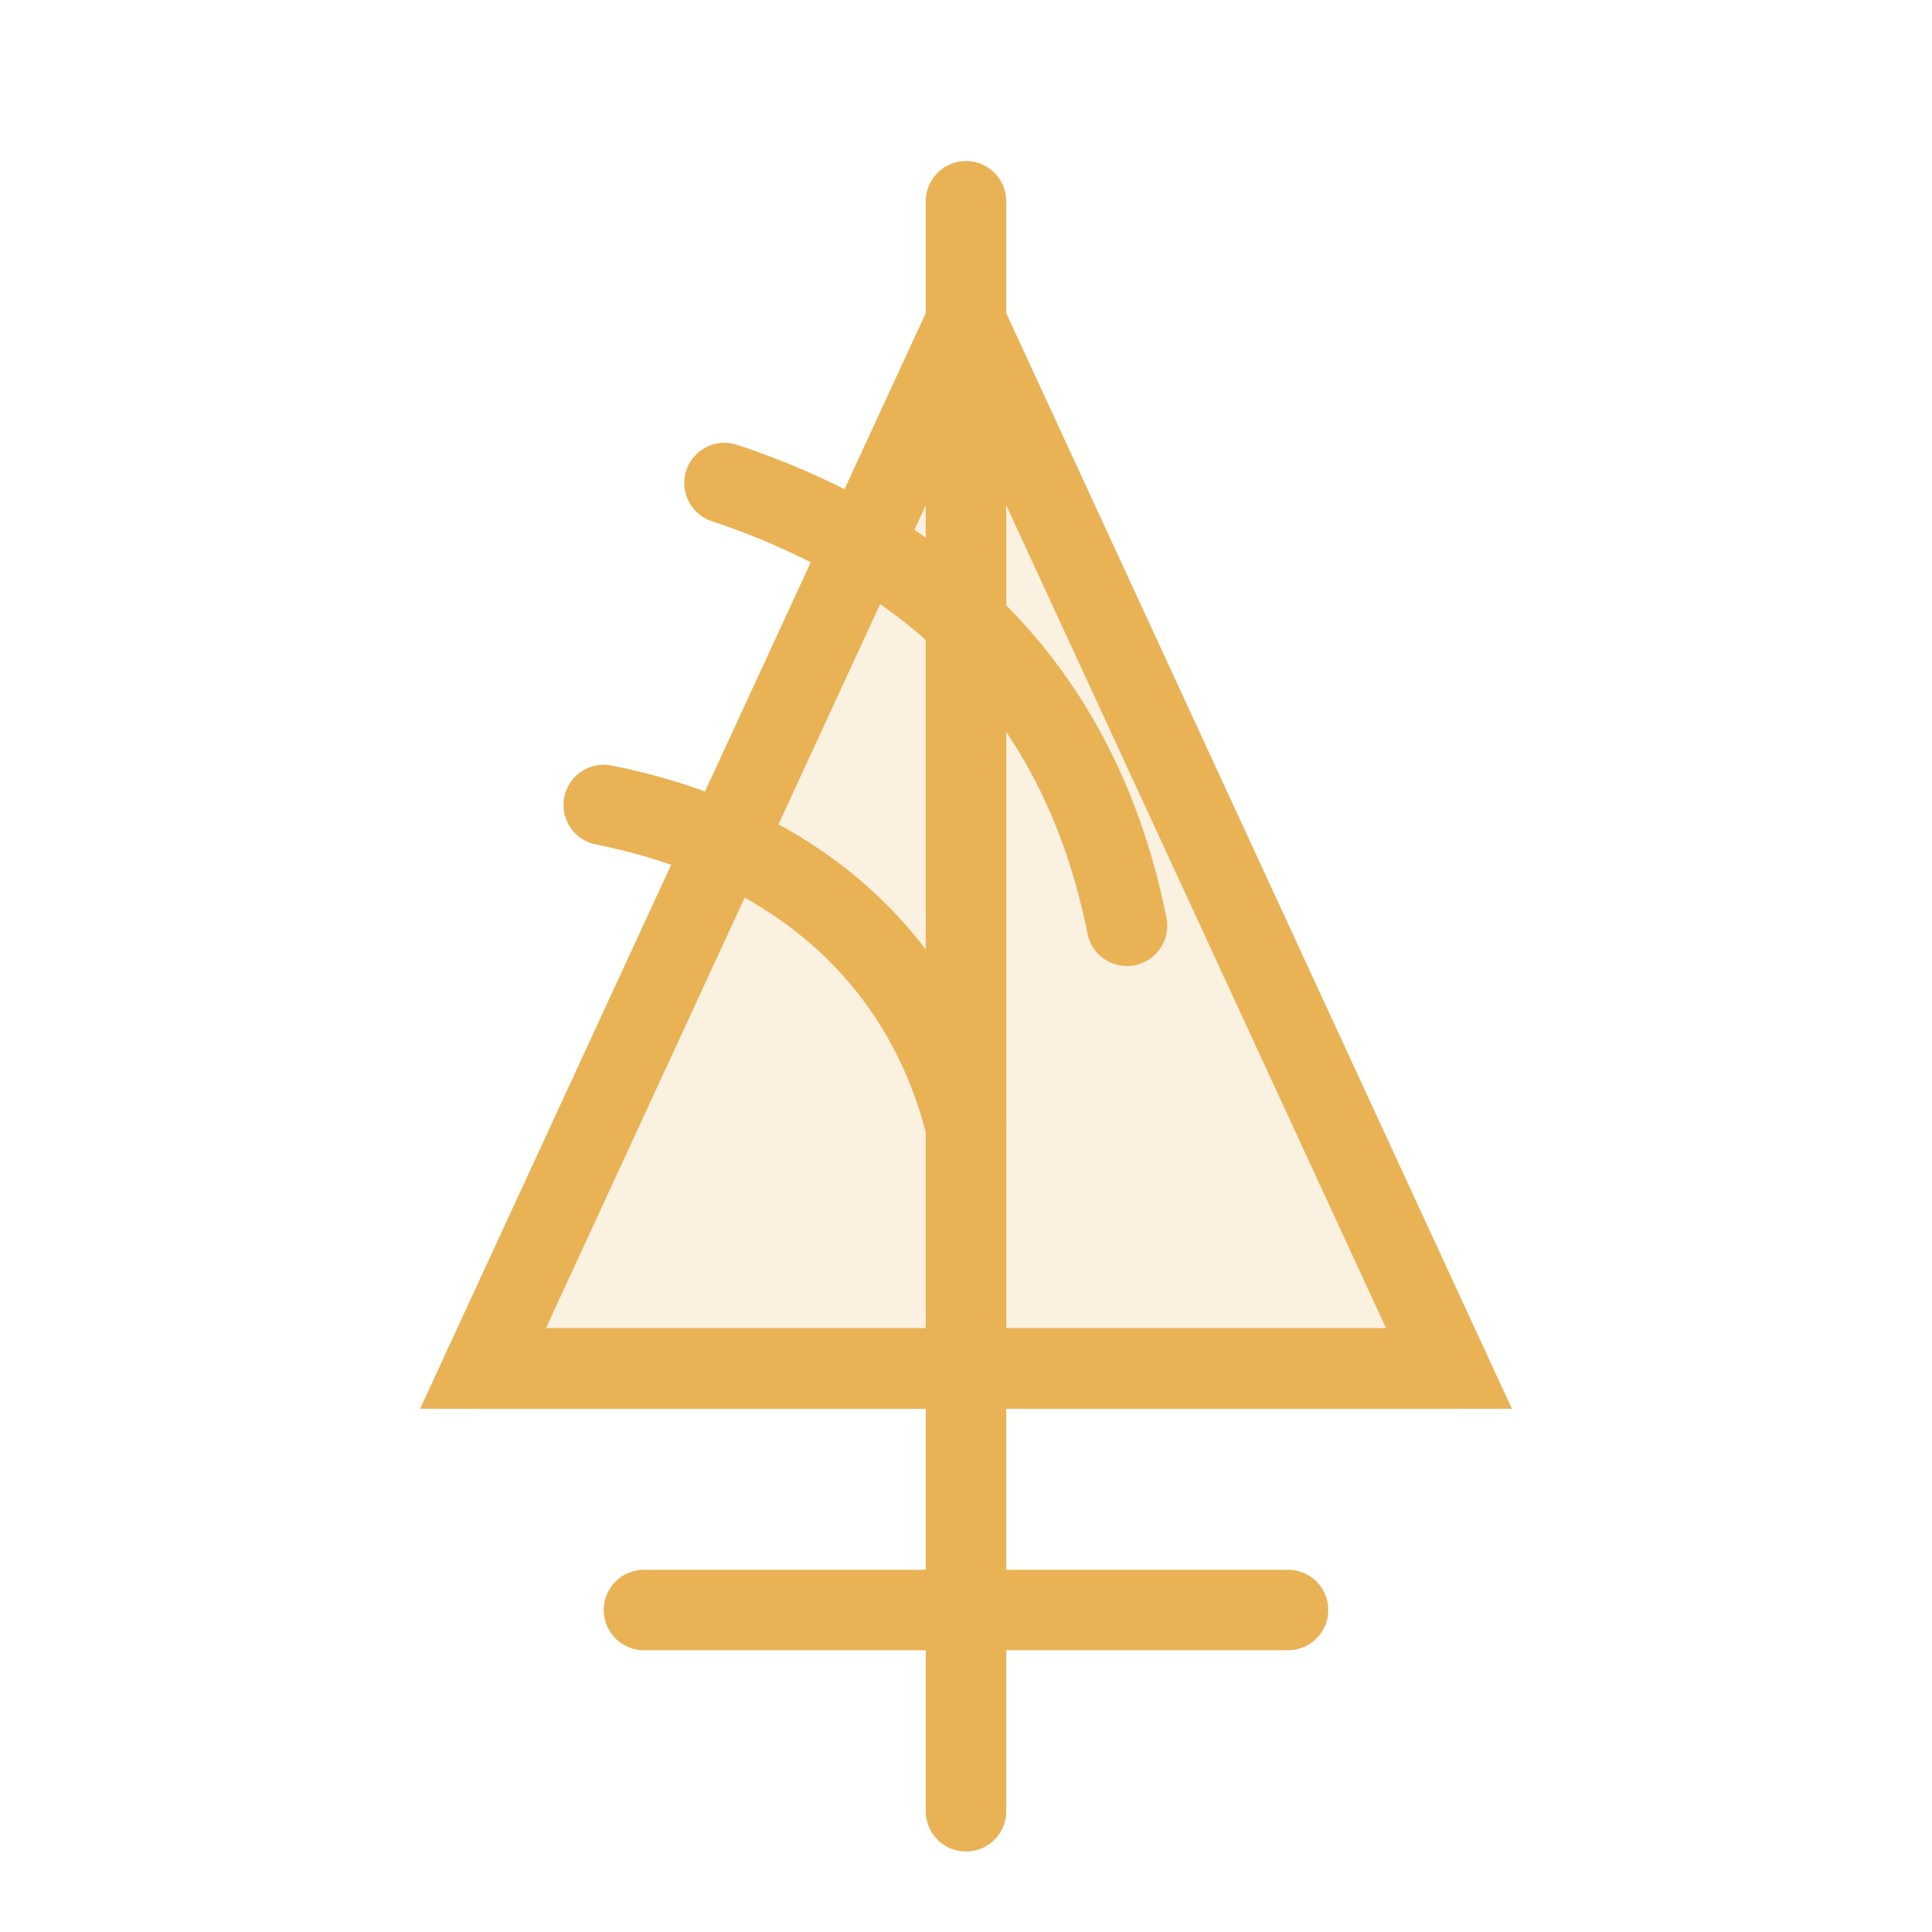
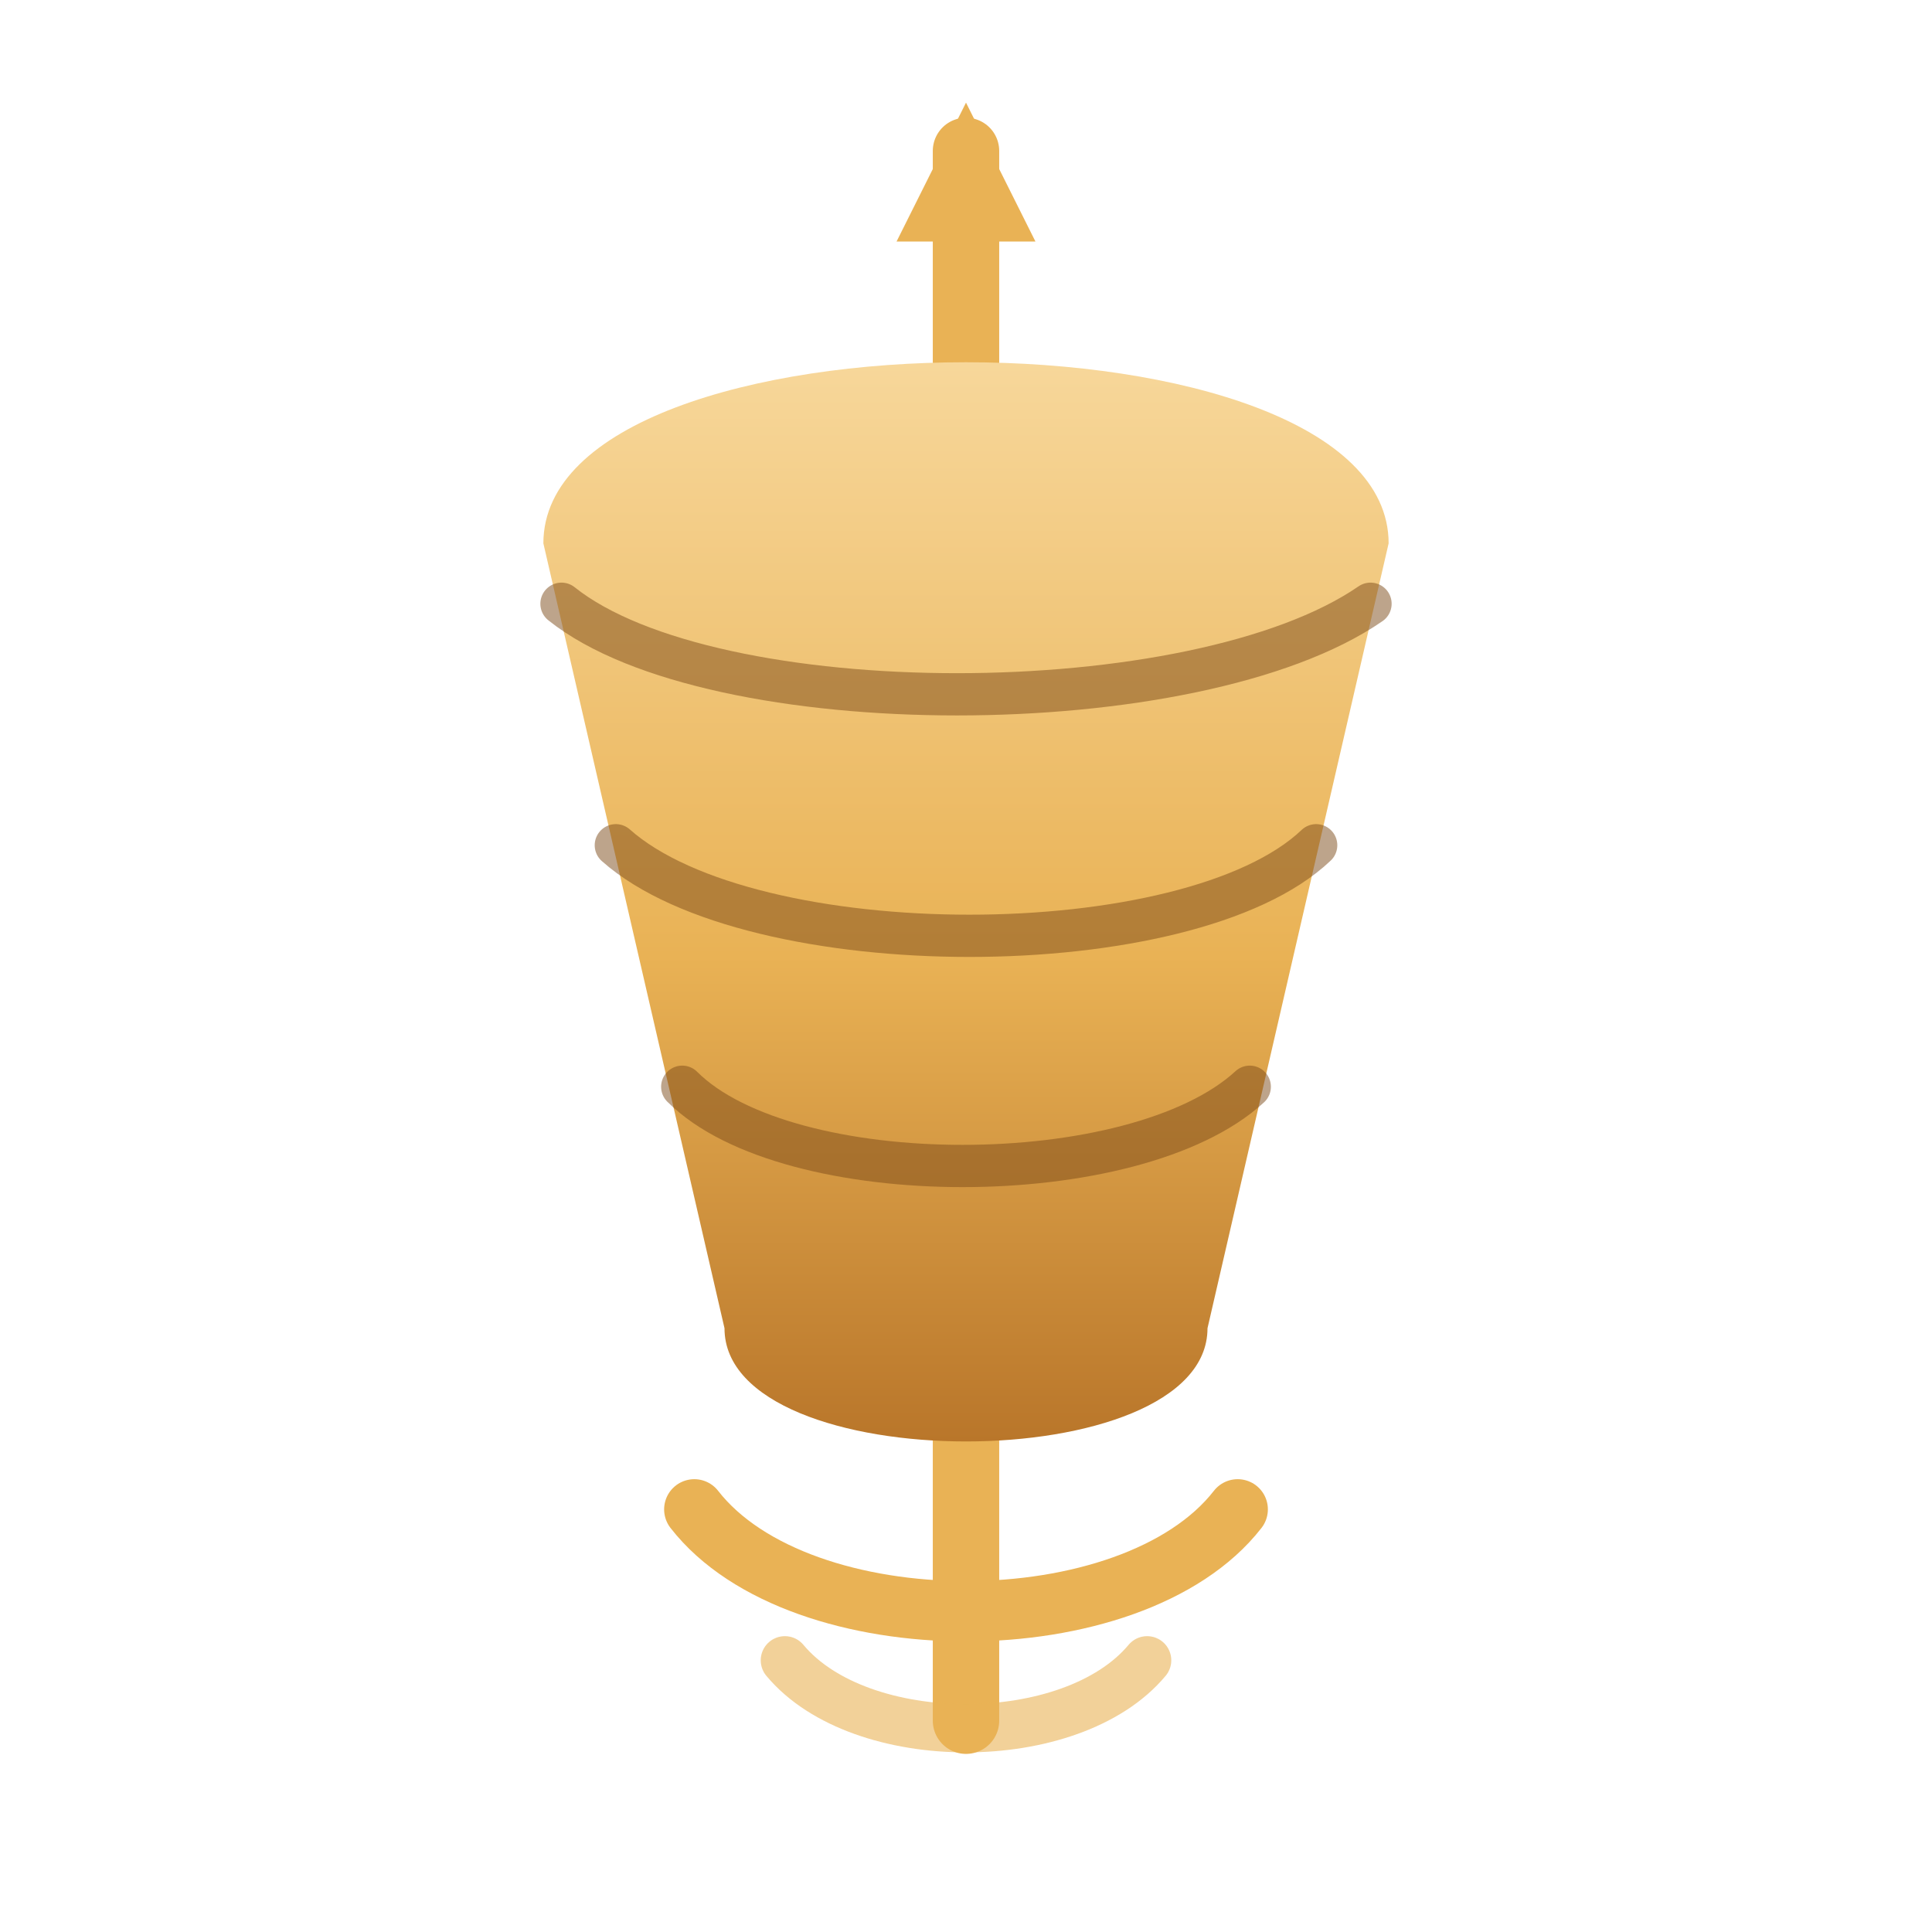
- <svg xmlns="http://www.w3.org/2000/svg" viewBox="0 0 48 48" width="48" height="48" role="img" aria-label="Döner logosu">
-   <g fill="none" stroke="#e9b255" stroke-width="2" stroke-linecap="round">
-     <path d="M24 5v40" />
-     <path d="M24 8 36 34 12 34Z" fill="#e9b255" fill-opacity=".18" />
-     <path d="M18 12c6 2 9 6 10 11" />
-     <path d="M15 20c5 1 8 4 9 8" />
-     <path d="M12 34h24" />
-     <path d="M16 40h16" />
+ <svg xmlns="http://www.w3.org/2000/svg" viewBox="0 0 64 64" width="64" height="64" role="img" aria-label="Tandır Döner logosu">
+   <defs>
+     <linearGradient id="tandir-et" x1="0" y1="0" x2="0" y2="1">
+       <stop offset="0" stop-color="#f7d79a" />
+       <stop offset=".55" stop-color="#e9b255" />
+       <stop offset="1" stop-color="#b9762a" />
+     </linearGradient>
+   </defs>
+   <path d="M32 5v52" stroke="#e9b255" stroke-width="2.2" stroke-linecap="round" />
+   <path d="M32 3.4 34.3 8h-4.6z" fill="#e9b255" />
+   <path d="M18 18c0-8 28-8 28 0l-6 26c0 5-16 5-16 0z" fill="url(#tandir-et)" />
+   <g stroke="#7c4a18" stroke-width="1.4" fill="none" opacity=".5" stroke-linecap="round">
+     <path d="M18.6 20c5 4 21 4 26.8 0" />
+     <path d="M20.4 28c4.5 4 19 4 23.2 0" />
+     <path d="M22.6 36c3.5 3.5 15 3.5 18.8 0" />
  </g>
+   <path d="M23 50c3.5 4.5 14.5 4.5 18 0" stroke="#e9b255" stroke-width="2" fill="none" stroke-linecap="round" />
+   <path d="M26 55c2.5 3 9.5 3 12 0" stroke="#e9b255" stroke-width="1.6" fill="none" opacity=".6" stroke-linecap="round" />
</svg>
